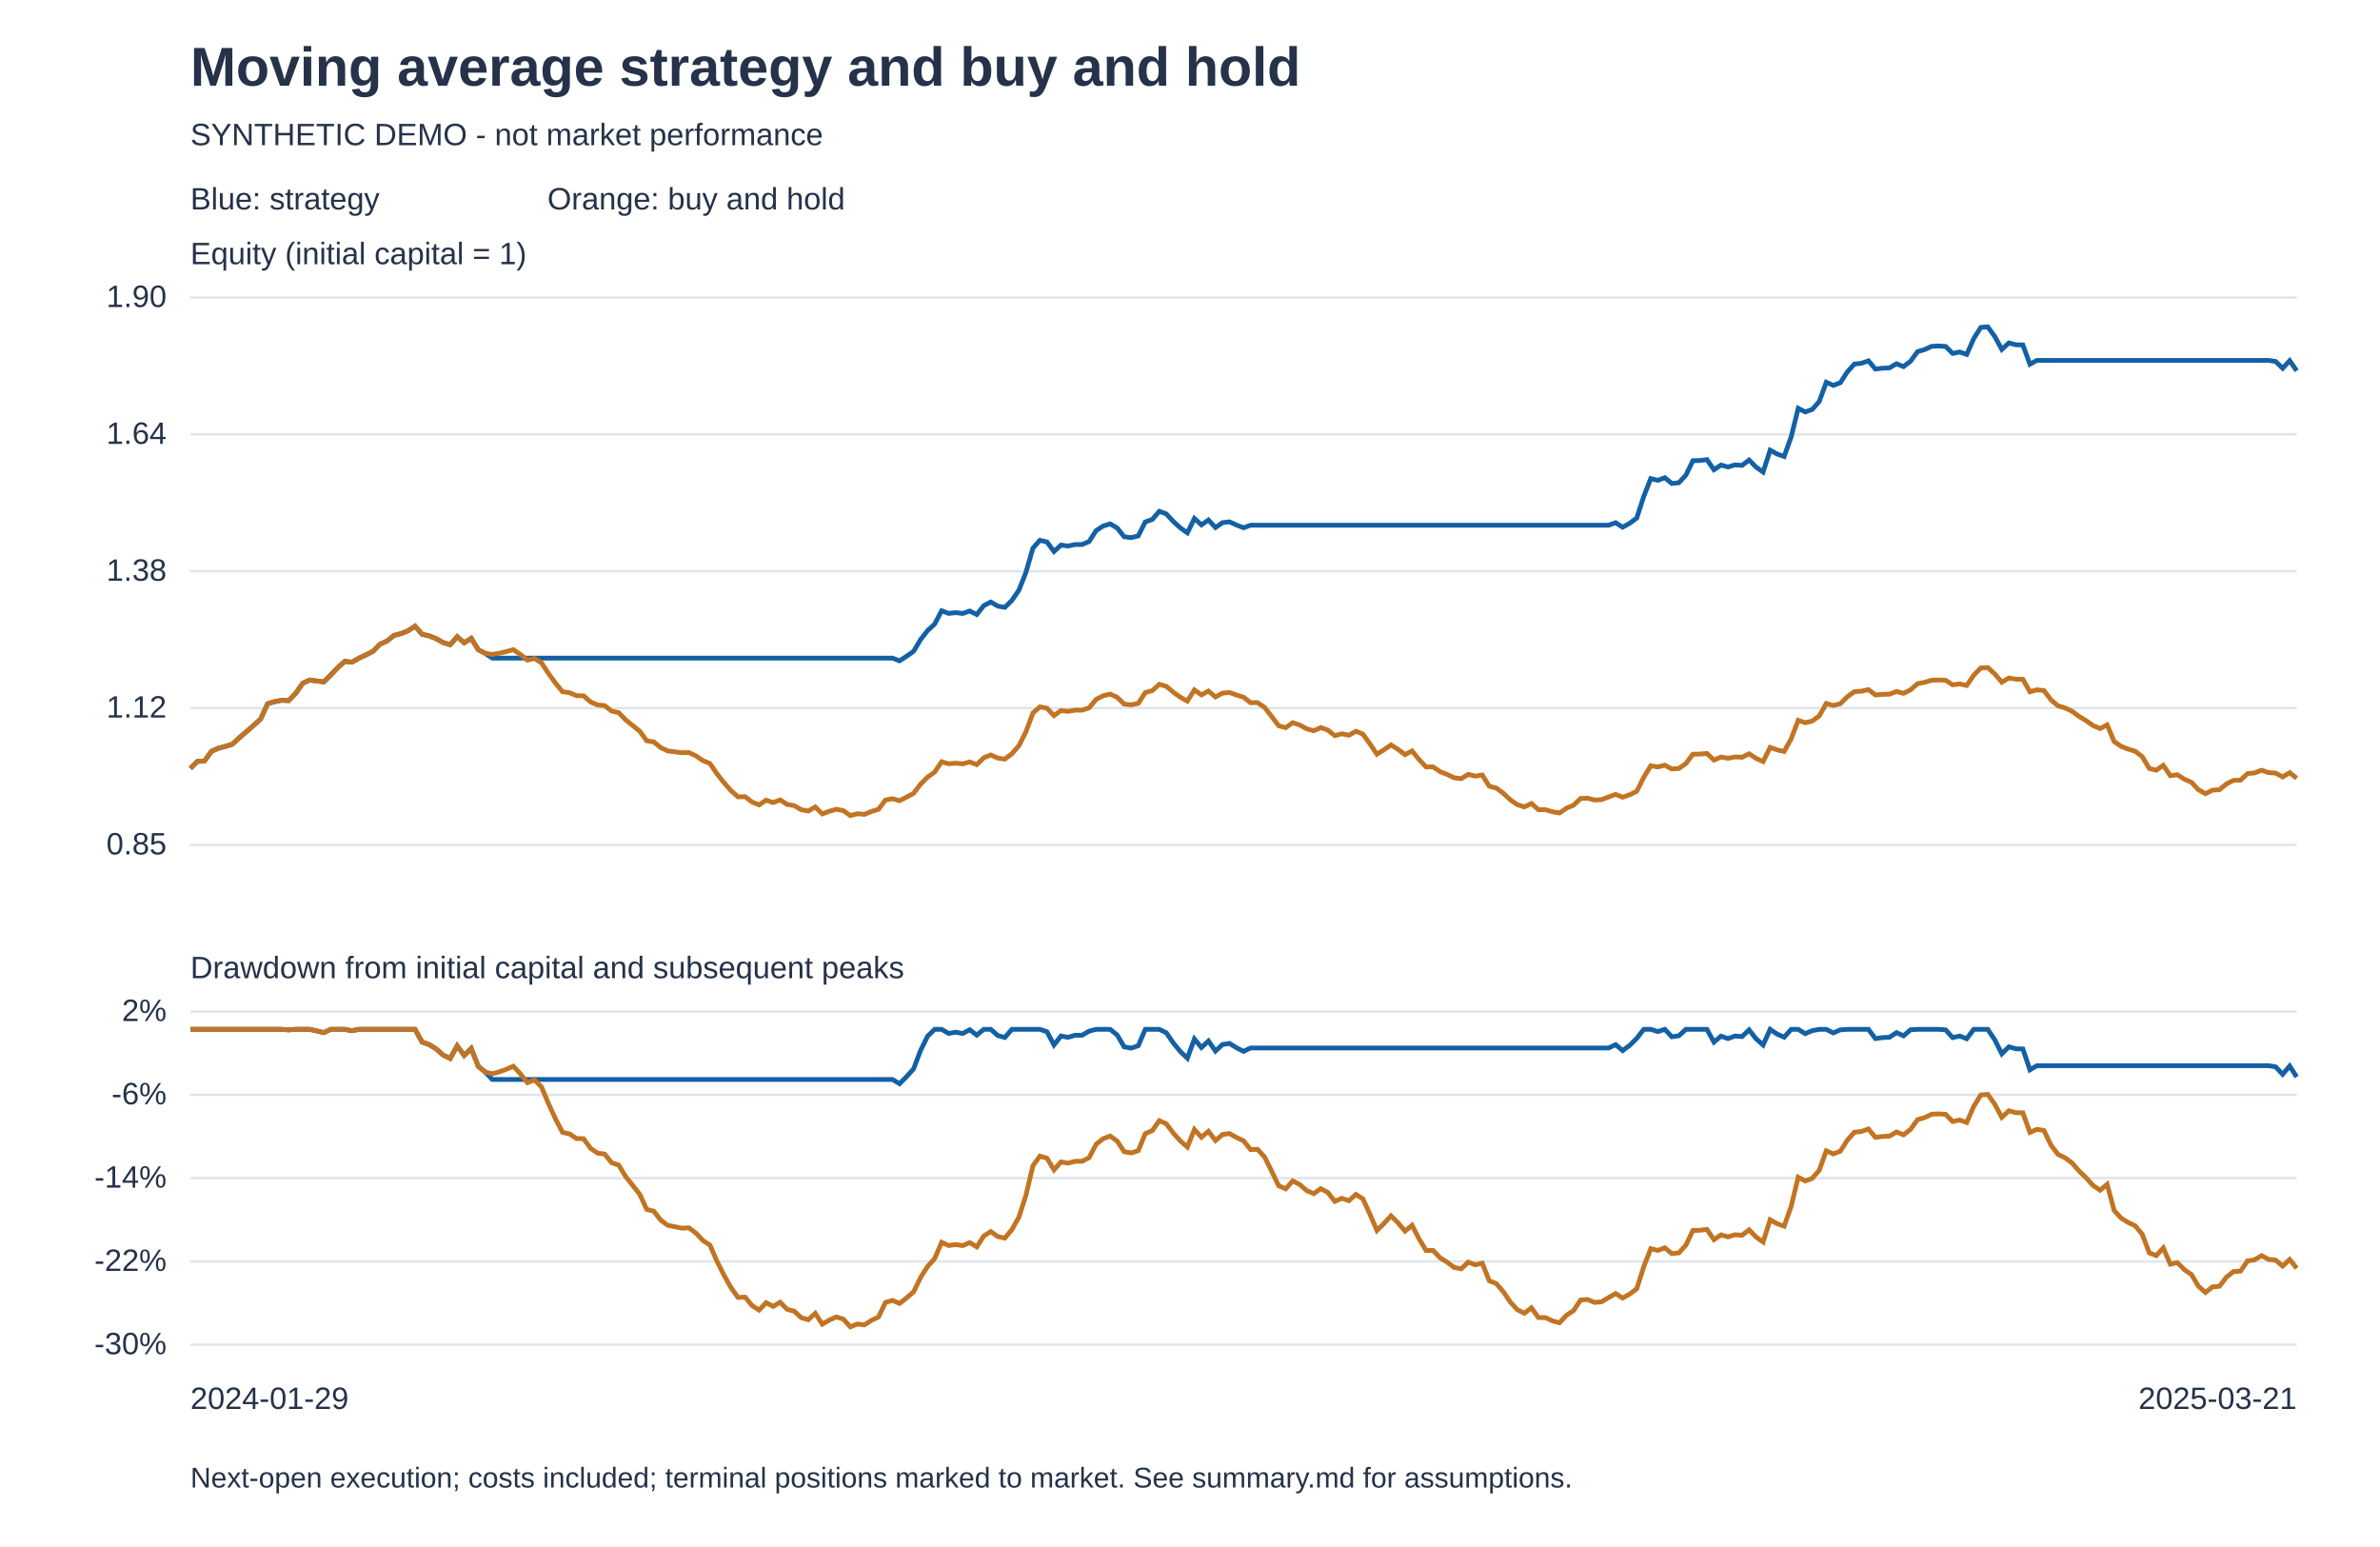
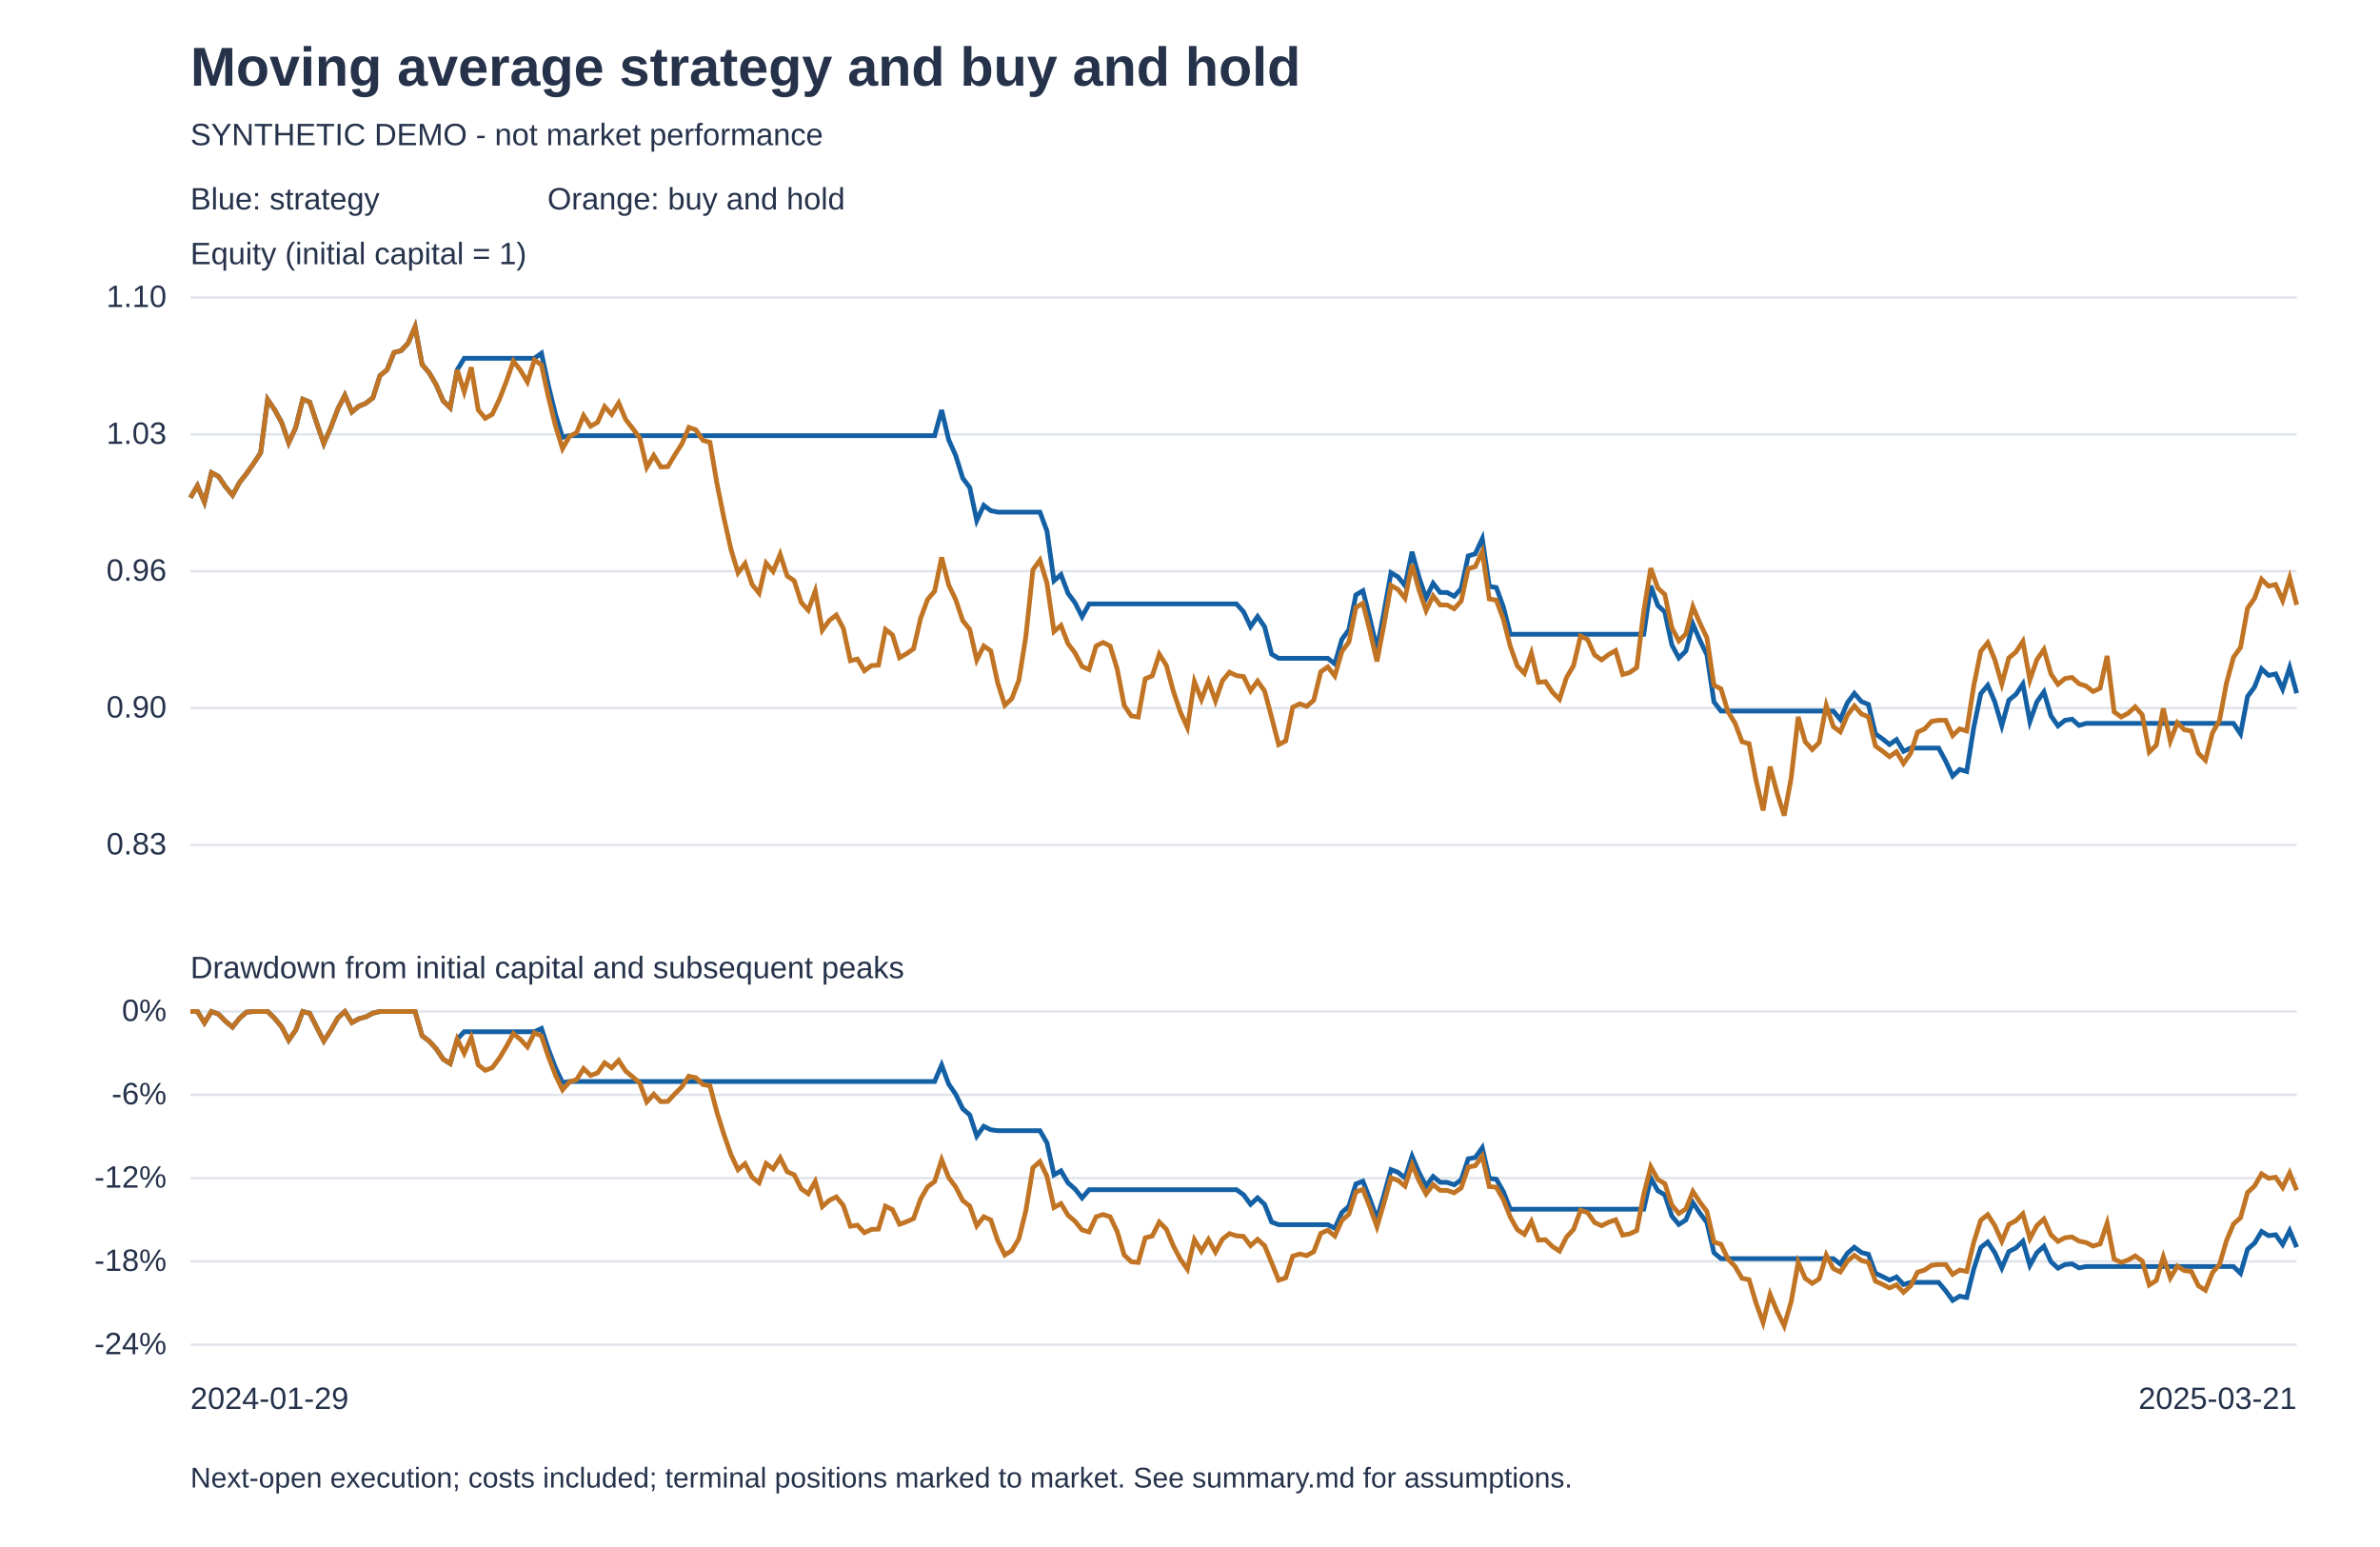
<svg xmlns="http://www.w3.org/2000/svg" width="1000" height="650" viewBox="0 0 1000 650">
  <rect width="100%" height="100%" fill="white" />
  <style>text {font-family:Arial,sans-serif;fill:#25324a;font-size:13px;} .title {font-size:23px;font-weight:bold;} .small {font-size:12px;}</style>
  <text x="80" y="36" class="title">Moving average strategy and buy and hold</text>
  <text x="80" y="61">SYNTHETIC DEMO - not market performance</text>
  <text x="80" y="88">Blue: strategy</text>
  <text x="230" y="88">Orange: buy and hold</text>
  <text x="80" y="111">Equity (initial capital = 1)</text>
  <line x1="80" y1="355.00" x2="965" y2="355.00" stroke="#e0e5eb" />
-   <text x="70" y="359.00" text-anchor="end">0.85</text>
+   <text x="70" y="359.00" text-anchor="end">0.83</text>
  <line x1="80" y1="297.50" x2="965" y2="297.50" stroke="#e0e5eb" />
-   <text x="70" y="301.50" text-anchor="end">1.12</text>
+   <text x="70" y="301.50" text-anchor="end">0.90</text>
  <line x1="80" y1="240.00" x2="965" y2="240.00" stroke="#e0e5eb" />
-   <text x="70" y="244.00" text-anchor="end">1.38</text>
+   <text x="70" y="244.00" text-anchor="end">0.96</text>
  <line x1="80" y1="182.50" x2="965" y2="182.50" stroke="#e0e5eb" />
-   <text x="70" y="186.50" text-anchor="end">1.64</text>
+   <text x="70" y="186.50" text-anchor="end">1.03</text>
  <line x1="80" y1="125.00" x2="965" y2="125.00" stroke="#e0e5eb" />
-   <text x="70" y="129.00" text-anchor="end">1.90</text>
-   <polyline points="80.00,322.86 82.95,319.92 85.90,319.75 88.85,315.68 91.80,314.37 94.75,313.61 97.70,312.66 100.65,309.87 103.60,307.38 106.55,304.78 109.50,302.12 112.45,295.67 115.40,294.82 118.35,294.23 121.30,294.36 124.25,291.30 127.20,287.08 130.15,285.73 133.10,286.12 136.05,286.53 139.00,283.59 141.95,280.47 144.90,277.87 147.85,278.23 150.80,276.53 153.75,275.18 156.70,273.68 159.65,270.68 162.60,269.34 165.55,266.98 168.50,266.23 171.45,265.04 174.40,263.10 177.35,266.50 180.30,267.17 183.25,268.32 186.20,269.99 189.15,270.87 192.10,267.51 195.05,270.07 198.00,268.22 200.95,272.99 203.90,274.53 206.85,276.51 209.80,276.51 212.75,276.51 215.70,276.51 218.65,276.51 221.60,276.51 224.55,276.51 227.50,276.51 230.45,276.51 233.40,276.51 236.35,276.51 239.30,276.51 242.25,276.51 245.20,276.51 248.15,276.51 251.10,276.51 254.05,276.51 257.00,276.51 259.95,276.51 262.90,276.51 265.85,276.51 268.80,276.51 271.75,276.51 274.70,276.51 277.65,276.51 280.60,276.51 283.55,276.51 286.50,276.51 289.45,276.51 292.40,276.51 295.35,276.51 298.30,276.51 301.25,276.51 304.20,276.51 307.15,276.51 310.10,276.51 313.05,276.51 316.00,276.51 318.95,276.51 321.90,276.51 324.85,276.51 327.80,276.51 330.75,276.51 333.70,276.51 336.65,276.51 339.60,276.51 342.55,276.51 345.50,276.51 348.45,276.51 351.40,276.51 354.35,276.51 357.30,276.51 360.25,276.51 363.20,276.51 366.15,276.51 369.10,276.51 372.05,276.51 375.00,276.51 377.95,277.65 380.90,275.75 383.85,273.68 386.80,268.73 389.75,264.93 392.70,262.23 395.65,256.62 398.60,257.74 401.55,257.40 404.50,257.77 407.45,256.73 410.40,258.20 413.35,254.48 416.30,252.95 419.25,254.67 422.20,255.20 425.15,252.30 428.10,247.99 431.05,240.52 434.00,230.32 436.95,227.01 439.90,227.73 442.85,231.72 445.80,229.02 448.75,229.43 451.70,228.79 454.65,228.80 457.60,227.55 460.55,222.95 463.50,221.02 466.45,220.11 469.40,221.85 472.35,225.52 475.30,225.90 478.25,225.17 481.20,219.29 484.15,218.25 487.10,214.84 490.05,215.91 493.00,219.12 495.95,221.80 498.90,223.89 501.85,217.86 504.80,220.53 507.75,218.49 510.70,221.64 513.65,219.60 516.60,219.26 519.55,220.61 522.50,221.75 525.45,220.67 528.40,220.67 531.35,220.67 534.30,220.67 537.25,220.67 540.20,220.67 543.15,220.67 546.10,220.67 549.05,220.67 552.00,220.67 554.95,220.67 557.90,220.67 560.85,220.67 563.80,220.67 566.75,220.67 569.70,220.67 572.65,220.67 575.60,220.67 578.55,220.67 581.50,220.67 584.45,220.67 587.40,220.67 590.35,220.67 593.30,220.67 596.25,220.67 599.20,220.67 602.15,220.67 605.10,220.67 608.05,220.67 611.00,220.67 613.95,220.67 616.90,220.67 619.85,220.67 622.80,220.67 625.75,220.67 628.70,220.67 631.65,220.67 634.60,220.67 637.55,220.67 640.50,220.67 643.45,220.67 646.40,220.67 649.35,220.67 652.30,220.67 655.25,220.67 658.20,220.67 661.15,220.67 664.10,220.67 667.05,220.67 670.00,220.67 672.95,220.67 675.90,220.67 678.85,219.64 681.80,221.51 684.75,219.85 687.70,217.68 690.65,208.58 693.60,201.09 696.55,201.82 699.50,200.72 702.45,203.15 705.40,202.83 708.35,199.64 711.30,193.58 714.25,193.49 717.20,193.11 720.15,197.37 723.10,195.40 726.05,196.21 729.00,195.33 731.95,195.54 734.90,193.29 737.85,196.27 740.80,198.34 743.75,189.16 746.70,190.76 749.65,191.80 752.60,183.52 755.55,171.56 758.50,173.09 761.45,172.02 764.40,168.66 767.35,160.61 770.30,161.92 773.25,160.80 776.20,156.24 779.15,152.96 782.10,152.64 785.05,151.61 788.00,155.07 790.95,154.70 793.90,154.57 796.85,152.84 799.80,154.03 802.75,151.77 805.70,147.74 808.65,146.90 811.60,145.52 814.55,145.37 817.50,145.57 820.45,148.50 823.40,147.90 826.35,148.92 829.30,142.27 832.25,137.57 835.20,137.32 838.15,141.39 841.10,146.81 844.05,144.10 847.00,144.85 849.95,144.93 852.90,153.02 855.85,151.42 858.80,151.42 861.75,151.42 864.70,151.42 867.65,151.42 870.60,151.42 873.55,151.42 876.50,151.42 879.45,151.42 882.40,151.42 885.35,151.42 888.30,151.42 891.25,151.42 894.20,151.42 897.15,151.42 900.10,151.42 903.05,151.42 906.00,151.42 908.95,151.42 911.90,151.42 914.85,151.42 917.80,151.42 920.75,151.42 923.70,151.42 926.65,151.42 929.60,151.42 932.55,151.42 935.50,151.42 938.45,151.42 941.40,151.42 944.35,151.42 947.30,151.42 950.25,151.42 953.20,151.42 956.15,151.87 959.10,154.75 962.05,151.55 965.00,155.79" stroke="#1460a5" stroke-width="2" fill="none" />
-   <polyline points="80.00,322.86 82.95,319.92 85.90,319.75 88.85,315.68 91.80,314.37 94.75,313.61 97.70,312.66 100.65,309.87 103.60,307.38 106.55,304.78 109.50,302.12 112.45,295.67 115.40,294.82 118.35,294.23 121.30,294.36 124.25,291.30 127.20,287.08 130.15,285.73 133.10,286.12 136.05,286.53 139.00,283.59 141.95,280.47 144.90,277.87 147.85,278.23 150.80,276.53 153.75,275.18 156.70,273.68 159.65,270.68 162.60,269.34 165.55,266.98 168.50,266.23 171.45,265.04 174.40,263.10 177.35,266.50 180.30,267.17 183.25,268.32 186.20,269.99 189.15,270.87 192.10,267.51 195.05,270.07 198.00,268.22 200.95,272.99 203.90,274.53 206.85,274.97 209.80,274.48 212.75,273.77 215.70,272.96 218.65,274.99 221.60,277.36 224.55,276.64 227.50,278.49 230.45,282.94 233.40,287.05 236.35,290.65 239.30,291.06 242.25,292.31 245.20,292.35 248.15,294.93 251.10,296.21 254.05,296.46 257.00,298.78 259.95,299.41 262.90,302.47 265.85,304.85 268.80,307.22 271.75,311.26 274.70,311.73 277.65,314.15 280.60,315.52 283.55,315.89 286.50,316.29 289.45,316.19 292.40,317.59 295.35,319.58 298.30,320.81 301.25,325.13 304.20,328.85 307.15,332.20 310.10,334.82 313.05,334.73 316.00,336.99 318.95,338.19 321.90,336.21 324.85,337.21 327.80,336.10 330.75,338.01 333.70,338.48 336.65,340.22 339.60,340.77 342.55,339.07 345.50,341.97 348.45,340.86 351.40,340.02 354.35,340.62 357.30,342.68 360.25,341.91 363.20,342.16 366.15,340.95 369.10,340.05 372.05,336.16 375.00,335.59 377.95,336.42 380.90,334.95 383.85,333.33 386.80,329.48 389.75,326.52 392.70,324.42 395.65,320.05 398.60,320.92 401.55,320.66 404.50,320.95 407.45,320.14 410.40,321.29 413.35,318.39 416.30,317.20 419.25,318.53 422.20,318.95 425.15,316.69 428.10,313.34 431.05,307.52 434.00,299.58 436.95,297.01 439.90,297.57 442.85,300.67 445.80,298.57 448.75,298.89 451.70,298.39 454.65,298.39 457.60,297.43 460.55,293.84 463.50,292.34 466.45,291.63 469.40,292.99 472.35,295.85 475.30,296.14 478.25,295.57 481.20,290.99 484.15,290.19 487.10,287.53 490.05,288.37 493.00,290.86 495.95,292.95 498.90,294.58 501.85,289.88 504.80,291.96 507.75,290.37 510.70,292.83 513.65,291.23 516.60,290.97 519.55,292.03 522.50,292.91 525.45,295.25 528.40,295.21 531.35,297.25 534.30,301.03 537.25,304.93 540.20,305.76 543.15,303.64 546.10,304.62 549.05,306.24 552.00,307.04 554.95,305.71 557.90,306.73 560.85,309.10 563.80,308.30 566.75,308.94 569.70,307.25 572.65,308.44 575.60,312.56 578.55,316.89 581.50,315.03 584.45,312.99 587.40,314.85 590.35,317.08 593.30,315.52 596.25,319.14 599.20,322.25 602.15,322.23 605.10,324.22 608.05,325.38 611.00,326.79 613.95,327.15 616.90,325.37 619.85,326.09 622.80,325.65 625.75,330.36 628.70,331.11 631.65,333.29 634.60,336.07 637.55,338.10 640.50,339.04 643.45,337.59 646.40,340.19 649.35,340.21 652.30,341.08 655.25,341.58 658.20,339.58 661.15,338.33 664.10,335.51 667.05,335.36 670.00,336.15 672.95,335.97 675.90,334.85 678.85,333.76 681.80,334.97 684.75,333.90 687.70,332.50 690.65,326.61 693.60,321.76 696.55,322.24 699.50,321.52 702.45,323.10 705.40,322.89 708.35,320.83 711.30,316.90 714.25,316.84 717.20,316.60 720.15,319.36 723.10,318.08 726.05,318.60 729.00,318.04 731.95,318.17 734.90,316.72 737.85,318.64 740.80,319.98 743.75,314.04 746.70,315.08 749.65,315.75 752.60,310.40 755.55,302.66 758.50,303.65 761.45,302.96 764.40,300.78 767.35,295.57 770.30,296.42 773.25,295.69 776.20,292.74 779.15,290.62 782.10,290.42 785.05,289.75 788.00,291.99 790.95,291.75 793.90,291.66 796.85,290.55 799.80,291.31 802.75,289.85 805.70,287.25 808.65,286.70 811.60,285.81 814.55,285.71 817.50,285.84 820.45,287.74 823.40,287.35 826.35,288.01 829.30,283.71 832.25,280.66 835.20,280.50 838.15,283.14 841.10,286.64 844.05,284.89 847.00,285.37 849.95,285.43 852.90,290.66 855.85,289.84 858.80,290.16 861.75,294.06 864.70,296.55 867.65,297.44 870.60,298.83 873.55,301.00 876.50,302.78 879.45,304.88 882.40,306.12 885.35,304.56 888.30,311.56 891.25,313.59 894.20,314.76 897.15,315.66 900.10,317.91 903.05,322.87 906.00,323.62 908.95,321.56 911.90,325.92 914.85,325.51 917.80,327.38 920.75,328.68 923.70,331.80 926.65,333.48 929.60,332.00 932.55,331.82 935.50,329.37 938.45,327.90 941.40,327.78 944.35,325.04 947.30,324.76 950.25,323.63 953.20,324.63 956.15,324.83 959.10,326.43 962.05,324.65 965.00,327.01" stroke="#c17423" stroke-width="2" fill="none" />
+   <text x="70" y="129.00" text-anchor="end">1.10</text>
+   <polyline points="80.00,209.12 82.95,204.10 85.90,210.99 88.85,198.58 91.80,200.16 94.75,204.52 97.70,208.09 100.65,202.69 103.60,198.96 106.55,194.73 109.50,190.29 112.45,167.88 115.40,172.18 118.35,177.56 121.30,186.05 124.25,179.64 127.20,167.75 130.15,168.96 133.10,177.80 136.05,186.40 139.00,179.63 141.95,171.82 144.90,166.07 147.85,173.11 150.80,170.66 153.75,169.43 156.70,167.11 159.65,157.82 162.60,155.42 165.55,148.09 168.50,147.36 171.45,144.22 174.40,137.32 177.35,153.16 180.30,156.60 183.25,161.63 186.20,168.42 189.15,171.33 192.10,155.41 195.05,150.55 198.00,150.55 200.95,150.55 203.90,150.55 206.85,150.55 209.80,150.55 212.75,150.55 215.70,150.55 218.65,150.55 221.60,150.55 224.55,150.55 227.50,148.42 230.45,162.13 233.40,174.14 236.35,183.76 239.30,183.04 242.25,183.04 245.20,183.04 248.15,183.04 251.10,183.04 254.05,183.04 257.00,183.04 259.95,183.04 262.90,183.04 265.85,183.04 268.80,183.04 271.75,183.04 274.70,183.04 277.65,183.04 280.60,183.04 283.55,183.04 286.50,183.04 289.45,183.04 292.40,183.04 295.35,183.04 298.30,183.04 301.25,183.04 304.20,183.04 307.15,183.04 310.10,183.04 313.05,183.04 316.00,183.04 318.95,183.04 321.90,183.04 324.85,183.04 327.80,183.04 330.75,183.04 333.70,183.04 336.65,183.04 339.60,183.04 342.55,183.04 345.50,183.04 348.45,183.04 351.40,183.04 354.35,183.04 357.30,183.04 360.25,183.04 363.20,183.04 366.15,183.04 369.10,183.04 372.05,183.04 375.00,183.04 377.95,183.04 380.90,183.04 383.85,183.04 386.80,183.04 389.75,183.04 392.70,183.04 395.65,172.30 398.60,184.75 401.55,191.38 404.50,200.88 407.45,204.85 410.40,218.71 413.35,212.34 416.30,214.58 419.25,215.18 422.20,215.18 425.15,215.18 428.10,215.18 431.05,215.18 434.00,215.18 436.95,215.18 439.90,223.12 442.85,244.03 445.80,241.44 448.75,249.30 451.70,253.28 454.65,259.12 457.60,253.76 460.55,253.76 463.50,253.76 466.45,253.76 469.40,253.76 472.35,253.76 475.30,253.76 478.25,253.76 481.20,253.76 484.15,253.76 487.10,253.76 490.05,253.76 493.00,253.76 495.95,253.76 498.90,253.76 501.85,253.76 504.80,253.76 507.75,253.76 510.70,253.76 513.65,253.76 516.60,253.76 519.55,253.76 522.50,257.06 525.45,263.28 528.40,259.05 531.35,263.36 534.30,274.86 537.25,276.59 540.20,276.59 543.15,276.59 546.10,276.59 549.05,276.59 552.00,276.59 554.95,276.59 557.90,276.59 560.85,278.95 563.80,268.64 566.75,264.60 569.70,249.97 572.65,248.21 575.60,259.92 578.55,272.80 581.50,257.23 584.45,240.64 587.40,242.38 590.35,246.09 593.30,231.85 596.25,242.66 599.20,251.30 602.15,245.10 605.10,248.91 608.05,248.96 611.00,250.53 613.95,247.28 616.90,233.59 619.85,232.70 622.80,226.35 625.75,246.39 628.70,246.86 631.65,254.96 634.60,266.52 637.55,266.49 640.50,266.49 643.45,266.49 646.40,266.49 649.35,266.49 652.30,266.49 655.25,266.49 658.20,266.49 661.15,266.49 664.10,266.49 667.05,266.49 670.00,266.49 672.95,266.49 675.90,266.49 678.85,266.49 681.80,266.49 684.75,266.49 687.70,266.49 690.65,266.49 693.60,246.18 696.55,254.38 699.50,257.12 702.45,270.94 705.40,276.45 708.35,273.52 711.30,262.18 714.25,269.05 717.20,275.17 720.15,294.91 723.10,298.77 726.05,298.77 729.00,298.77 731.95,298.77 734.90,298.77 737.85,298.77 740.80,298.77 743.75,298.77 746.70,298.77 749.65,298.77 752.60,298.77 755.55,298.77 758.50,298.77 761.45,298.77 764.40,298.77 767.35,298.77 770.30,298.77 773.25,302.30 776.20,295.29 779.15,291.33 782.10,294.76 785.05,295.97 788.00,308.32 790.95,310.44 793.90,312.81 796.85,310.75 799.80,315.67 802.75,314.30 805.70,314.30 808.65,314.30 811.60,314.30 814.55,314.30 817.50,319.76 820.45,326.07 823.40,323.31 826.35,324.16 829.30,305.67 832.25,291.46 835.20,287.94 838.15,294.89 841.10,304.92 844.05,294.18 847.00,291.79 849.95,287.40 852.90,303.22 855.85,294.85 858.80,290.72 861.75,300.78 864.70,305.01 867.65,302.65 870.60,302.18 873.55,304.80 876.50,303.94 879.45,303.94 882.40,303.94 885.35,303.94 888.30,303.94 891.25,303.94 894.20,303.94 897.15,303.94 900.10,303.94 903.05,303.94 906.00,303.94 908.95,303.94 911.90,303.94 914.85,303.94 917.80,303.94 920.75,303.94 923.70,303.94 926.65,303.94 929.60,303.94 932.55,303.94 935.50,303.94 938.45,303.94 941.40,308.36 944.35,292.65 947.30,288.64 950.25,281.03 953.20,283.77 956.15,283.15 959.10,289.55 962.05,280.46 965.00,291.28" stroke="#1460a5" stroke-width="2" fill="none" />
+   <polyline points="80.00,209.12 82.95,204.10 85.90,210.99 88.85,198.58 91.80,200.16 94.75,204.52 97.70,208.09 100.65,202.69 103.60,198.96 106.55,194.73 109.50,190.29 112.45,167.88 115.40,172.18 118.35,177.56 121.30,186.05 124.25,179.64 127.20,167.75 130.15,168.96 133.10,177.80 136.05,186.40 139.00,179.63 141.95,171.82 144.90,166.07 147.85,173.11 150.80,170.66 153.75,169.43 156.70,167.11 159.65,157.82 162.60,155.42 165.55,148.09 168.50,147.36 171.45,144.22 174.40,137.32 177.35,153.16 180.30,156.60 183.25,161.63 186.20,168.42 189.15,171.33 192.10,155.41 195.05,164.67 198.00,154.31 200.95,172.24 203.90,175.76 206.85,174.05 209.80,167.86 212.75,160.29 215.70,151.77 218.65,155.52 221.60,160.48 224.55,151.26 227.50,153.32 230.45,166.96 233.40,178.90 236.35,188.47 239.30,183.31 242.25,181.83 245.20,174.60 248.15,179.08 251.10,177.42 254.05,170.83 257.00,174.10 259.95,169.28 262.90,176.25 265.85,180.05 268.80,184.04 271.75,196.39 274.70,191.38 277.65,196.21 280.60,196.08 283.55,191.13 286.50,186.51 289.45,179.58 292.40,180.61 295.35,185.02 298.30,185.85 301.25,203.19 304.20,217.79 307.15,230.91 310.10,240.67 313.05,236.77 316.00,245.57 318.95,249.22 321.90,236.62 324.85,240.09 327.80,232.88 330.75,242.00 333.70,243.99 336.65,253.14 339.60,256.38 342.55,248.32 345.50,264.79 348.45,260.68 351.40,258.42 354.35,264.05 357.30,277.59 360.25,276.92 363.20,281.83 366.15,279.68 369.10,279.47 372.05,264.50 375.00,266.76 377.95,276.33 380.90,274.66 383.85,272.61 386.80,259.81 389.75,251.84 392.70,248.41 395.65,234.19 398.60,245.76 401.55,251.92 404.50,260.75 407.45,264.44 410.40,277.33 413.35,271.41 416.30,273.49 419.25,287.09 422.20,296.34 425.15,293.50 428.10,285.84 431.05,267.29 434.00,239.40 436.95,235.35 439.90,244.98 442.85,265.34 445.80,262.81 448.75,270.46 451.70,274.34 454.65,280.03 457.60,281.33 460.55,271.42 463.50,269.95 466.45,271.44 469.40,281.06 472.35,296.38 475.30,300.78 478.25,301.26 481.20,285.18 484.15,283.98 487.10,274.88 490.05,279.52 493.00,290.41 495.95,299.17 498.90,305.69 501.85,286.40 504.80,293.90 507.75,286.25 510.70,294.49 513.65,285.98 516.60,282.44 519.55,283.89 522.50,284.26 525.45,290.26 528.40,286.18 531.35,290.34 534.30,301.45 537.25,312.86 540.20,311.33 543.15,297.18 546.10,295.73 549.05,296.80 552.00,294.21 554.95,282.26 557.90,280.23 560.85,284.02 563.80,273.77 566.75,269.76 569.70,255.23 572.65,253.48 575.60,265.11 578.55,277.91 581.50,262.44 584.45,245.96 587.40,247.69 590.35,251.38 593.30,237.23 596.25,247.97 599.20,256.54 602.15,250.39 605.10,254.17 608.05,254.22 611.00,255.78 613.95,252.55 616.90,238.95 619.85,238.07 622.80,231.76 625.75,251.67 628.70,252.14 631.65,260.18 634.60,271.66 637.55,279.83 640.50,282.92 643.45,274.43 646.40,286.69 649.35,286.41 652.30,290.84 655.25,293.83 658.20,284.66 661.15,279.70 664.10,267.22 667.05,268.67 670.00,275.17 672.95,277.26 675.90,275.00 678.85,273.36 681.80,283.41 684.75,282.58 687.70,280.47 690.65,256.83 693.60,238.74 696.55,247.02 699.50,249.79 702.45,263.73 705.40,269.30 708.35,266.33 711.30,254.89 714.25,261.83 717.20,268.00 720.15,287.92 723.10,289.41 726.05,299.05 729.00,303.82 731.95,311.64 734.90,312.47 737.85,327.89 740.80,340.51 743.75,322.12 746.70,333.29 749.65,342.68 752.60,326.89 755.55,301.20 758.50,311.67 761.45,314.93 764.40,311.91 767.35,296.41 770.30,305.30 773.25,307.49 776.20,300.52 779.15,296.59 782.10,299.99 785.05,301.20 788.00,313.47 790.95,315.57 793.90,317.92 796.85,315.87 799.80,320.76 802.75,316.61 805.70,307.63 808.65,306.25 811.60,303.10 814.55,302.62 817.50,302.62 820.45,309.07 823.40,306.25 826.35,307.12 829.30,288.19 832.25,273.65 835.20,270.05 838.15,277.16 841.10,287.43 844.05,276.43 847.00,273.99 849.95,269.50 852.90,285.69 855.85,277.12 858.80,272.89 861.75,283.19 864.70,287.52 867.65,285.10 870.60,284.62 873.55,287.30 876.50,288.25 879.45,290.55 882.40,289.16 885.35,275.59 888.30,299.11 891.25,301.24 894.20,299.65 897.15,296.98 900.10,300.34 903.05,316.00 906.00,313.10 908.95,297.64 911.90,311.38 914.85,303.67 917.80,306.62 920.75,307.16 923.70,316.50 926.65,319.44 929.60,307.94 932.55,302.73 935.50,287.01 938.45,276.14 941.40,272.04 944.35,255.57 947.30,251.37 950.25,243.38 953.20,246.25 956.15,245.61 959.10,252.32 962.05,242.78 965.00,254.13" stroke="#c17423" stroke-width="2" fill="none" />
  <text x="80" y="411">Drawdown from initial capital and subsequent peaks</text>
  <line x1="80" y1="565.00" x2="965" y2="565.00" stroke="#e0e5eb" />
-   <text x="70" y="569.00" text-anchor="end">-30%</text>
+   <text x="70" y="569.00" text-anchor="end">-24%</text>
  <line x1="80" y1="530.00" x2="965" y2="530.00" stroke="#e0e5eb" />
-   <text x="70" y="534.00" text-anchor="end">-22%</text>
+   <text x="70" y="534.00" text-anchor="end">-18%</text>
  <line x1="80" y1="495.00" x2="965" y2="495.00" stroke="#e0e5eb" />
-   <text x="70" y="499.00" text-anchor="end">-14%</text>
+   <text x="70" y="499.00" text-anchor="end">-12%</text>
  <line x1="80" y1="460.00" x2="965" y2="460.00" stroke="#e0e5eb" />
  <text x="70" y="464.00" text-anchor="end">-6%</text>
  <line x1="80" y1="425.00" x2="965" y2="425.00" stroke="#e0e5eb" />
-   <text x="70" y="429.00" text-anchor="end">2%</text>
-   <polyline points="80.00,432.50 82.95,432.50 85.90,432.50 88.85,432.50 91.80,432.50 94.75,432.50 97.70,432.50 100.65,432.50 103.60,432.50 106.55,432.50 109.50,432.50 112.45,432.50 115.40,432.50 118.35,432.50 121.30,432.72 124.25,432.50 127.20,432.50 130.15,432.50 133.10,433.16 136.05,433.87 139.00,432.50 141.95,432.50 144.90,432.50 147.85,433.09 150.80,432.50 153.75,432.50 156.70,432.50 159.65,432.50 162.60,432.50 165.55,432.50 168.50,432.50 171.45,432.50 174.40,432.50 177.35,437.85 180.30,438.89 183.25,440.70 186.20,443.32 189.15,444.71 192.10,439.43 195.05,443.46 198.00,440.55 200.95,448.04 203.90,450.46 206.85,453.57 209.80,453.57 212.75,453.57 215.70,453.57 218.65,453.57 221.60,453.57 224.55,453.57 227.50,453.57 230.45,453.57 233.40,453.57 236.35,453.57 239.30,453.57 242.25,453.57 245.20,453.57 248.15,453.57 251.10,453.57 254.05,453.57 257.00,453.57 259.95,453.57 262.90,453.57 265.85,453.57 268.80,453.57 271.75,453.57 274.70,453.57 277.65,453.57 280.60,453.57 283.55,453.57 286.50,453.57 289.45,453.57 292.40,453.57 295.35,453.57 298.30,453.57 301.25,453.57 304.20,453.57 307.15,453.57 310.10,453.57 313.05,453.57 316.00,453.57 318.95,453.57 321.90,453.57 324.85,453.57 327.80,453.57 330.75,453.57 333.70,453.57 336.65,453.57 339.60,453.57 342.55,453.57 345.50,453.57 348.45,453.57 351.40,453.57 354.35,453.57 357.30,453.57 360.25,453.57 363.20,453.57 366.15,453.57 369.10,453.57 372.05,453.57 375.00,453.57 377.95,455.35 380.90,452.38 383.85,449.12 386.80,441.34 389.75,435.38 392.70,432.50 395.65,432.50 398.60,434.21 401.55,433.70 404.50,434.26 407.45,432.66 410.40,434.93 413.35,432.50 416.30,432.50 419.25,435.10 422.20,435.92 425.15,432.50 428.10,432.50 431.05,432.50 434.00,432.50 436.95,432.50 439.90,433.50 442.85,439.05 445.80,435.29 448.75,435.86 451.70,434.98 454.65,434.98 457.60,433.25 460.55,432.50 463.50,432.50 466.45,432.50 469.40,434.87 472.35,439.88 475.30,440.39 478.25,439.39 481.20,432.50 484.15,432.50 487.10,432.50 490.05,433.94 493.00,438.24 495.95,441.82 498.90,444.63 501.85,436.55 504.80,440.12 507.75,437.39 510.70,441.62 513.65,438.87 516.60,438.42 519.55,440.24 522.50,441.76 525.45,440.32 528.40,440.32 531.35,440.32 534.30,440.32 537.25,440.32 540.20,440.32 543.15,440.32 546.10,440.32 549.05,440.32 552.00,440.32 554.95,440.32 557.90,440.32 560.85,440.32 563.80,440.32 566.75,440.32 569.70,440.32 572.65,440.32 575.60,440.32 578.55,440.32 581.50,440.32 584.45,440.32 587.40,440.32 590.35,440.32 593.30,440.32 596.25,440.32 599.20,440.32 602.15,440.32 605.10,440.32 608.05,440.32 611.00,440.32 613.95,440.32 616.90,440.32 619.85,440.32 622.80,440.32 625.75,440.32 628.70,440.32 631.65,440.32 634.60,440.32 637.55,440.32 640.50,440.32 643.45,440.32 646.40,440.32 649.35,440.32 652.30,440.32 655.25,440.32 658.20,440.32 661.15,440.32 664.10,440.32 667.05,440.32 670.00,440.32 672.95,440.32 675.90,440.32 678.85,438.93 681.80,441.43 684.75,439.22 687.70,436.31 690.65,432.50 693.60,432.50 696.55,433.44 699.50,432.50 702.45,435.62 705.40,435.20 708.35,432.50 711.30,432.50 714.25,432.50 717.20,432.50 720.15,437.85 723.10,435.37 726.05,436.38 729.00,435.29 731.95,435.55 734.90,432.72 737.85,436.47 740.80,439.07 743.75,432.50 746.70,434.50 749.65,435.79 752.60,432.50 755.55,432.50 758.50,434.31 761.45,433.05 764.40,432.50 767.35,432.50 770.30,434.01 773.25,432.71 776.20,432.50 779.15,432.50 782.10,432.50 785.05,432.50 788.00,436.39 790.95,435.97 793.90,435.82 796.85,433.88 799.80,435.22 802.75,432.68 805.70,432.50 808.65,432.50 811.60,432.50 814.55,432.50 817.50,432.72 820.45,435.97 823.40,435.30 826.35,436.43 829.30,432.50 832.25,432.50 835.20,432.50 838.15,436.91 841.10,442.78 844.05,439.85 847.00,440.66 849.95,440.75 852.90,449.51 855.85,447.78 858.80,447.78 861.75,447.78 864.70,447.78 867.65,447.78 870.60,447.78 873.55,447.78 876.50,447.78 879.45,447.78 882.40,447.78 885.35,447.78 888.30,447.78 891.25,447.78 894.20,447.78 897.15,447.78 900.10,447.78 903.05,447.78 906.00,447.78 908.95,447.78 911.90,447.78 914.85,447.78 917.80,447.78 920.75,447.78 923.70,447.78 926.65,447.78 929.60,447.78 932.55,447.78 935.50,447.78 938.45,447.78 941.40,447.78 944.35,447.78 947.30,447.78 950.25,447.78 953.20,447.78 956.15,448.26 959.10,451.38 962.05,447.92 965.00,452.51" stroke="#1460a5" stroke-width="2" fill="none" />
-   <polyline points="80.00,432.50 82.95,432.50 85.90,432.50 88.85,432.50 91.80,432.50 94.75,432.50 97.70,432.50 100.65,432.50 103.60,432.50 106.55,432.50 109.50,432.50 112.45,432.50 115.40,432.50 118.35,432.50 121.30,432.72 124.25,432.50 127.20,432.50 130.15,432.50 133.10,433.16 136.05,433.87 139.00,432.50 141.95,432.50 144.90,432.50 147.85,433.09 150.80,432.50 153.75,432.50 156.70,432.50 159.65,432.50 162.60,432.50 165.55,432.50 168.50,432.50 171.45,432.50 174.40,432.50 177.35,437.85 180.30,438.89 183.25,440.70 186.20,443.32 189.15,444.71 192.10,439.43 195.05,443.46 198.00,440.55 200.95,448.04 203.90,450.46 206.85,451.15 209.80,450.37 212.75,449.27 215.70,447.99 218.65,451.18 221.60,454.90 224.55,453.76 227.50,456.67 230.45,463.67 233.40,470.12 236.35,475.78 239.30,476.42 242.25,478.39 245.20,478.45 248.15,482.50 251.10,484.51 254.05,484.90 257.00,488.55 259.95,489.54 262.90,494.35 265.85,498.08 268.80,501.81 271.75,508.15 274.70,508.89 277.65,512.69 280.60,514.85 283.55,515.43 286.50,516.05 289.45,515.89 292.40,518.10 295.35,521.22 298.30,523.14 301.25,529.94 304.20,535.78 307.15,541.04 310.10,545.15 313.05,545.01 316.00,548.57 318.95,550.45 321.90,547.34 324.85,548.91 327.80,547.17 330.75,550.16 333.70,550.90 336.65,553.64 339.60,554.50 342.55,551.83 345.50,556.39 348.45,554.65 351.40,553.33 354.35,554.27 357.30,557.50 360.25,556.30 363.20,556.68 366.15,554.79 369.10,553.37 372.05,547.26 375.00,546.37 377.95,547.67 380.90,545.36 383.85,542.82 386.80,536.76 389.75,532.12 392.70,528.83 395.65,521.96 398.60,523.33 401.55,522.92 404.50,523.37 407.45,522.09 410.40,523.90 413.35,519.35 416.30,517.47 419.25,519.57 422.20,520.23 425.15,516.68 428.10,511.42 431.05,502.28 434.00,489.81 436.95,485.76 439.90,486.64 442.85,491.52 445.80,488.21 448.75,488.71 451.70,487.94 454.65,487.94 457.60,486.42 460.55,480.79 463.50,478.43 466.45,477.32 469.40,479.45 472.35,483.94 475.30,484.40 478.25,483.50 481.20,476.32 484.15,475.05 487.10,470.87 490.05,472.19 493.00,476.11 495.95,479.38 498.90,481.95 501.85,474.57 504.80,477.83 507.75,475.34 510.70,479.20 513.65,476.69 516.60,476.28 519.55,477.94 522.50,479.32 525.45,483.00 528.40,482.93 531.35,486.14 534.30,492.08 537.25,498.21 540.20,499.51 543.15,496.18 546.10,497.72 549.05,500.27 552.00,501.52 554.95,499.43 557.90,501.03 560.85,504.76 563.80,503.49 566.75,504.50 569.70,501.86 572.65,503.72 575.60,510.19 578.55,517.00 581.50,514.07 584.45,510.86 587.40,513.78 590.35,517.29 593.30,514.84 596.25,520.53 599.20,525.41 602.15,525.39 605.10,528.51 608.05,530.33 611.00,532.54 613.95,533.11 616.90,530.31 619.85,531.44 622.80,530.76 625.75,538.15 628.70,539.33 631.65,542.75 634.60,547.11 637.55,550.31 640.50,551.78 643.45,549.51 646.40,553.59 649.35,553.62 652.30,554.99 655.25,555.78 658.20,552.63 661.15,550.67 664.10,546.24 667.05,546.01 670.00,547.24 672.95,546.97 675.90,545.20 678.85,543.50 681.80,545.39 684.75,543.72 687.70,541.51 690.65,532.26 693.60,524.65 696.55,525.39 699.50,524.27 702.45,526.74 705.40,526.41 708.35,523.18 711.30,517.01 714.25,516.92 717.20,516.54 720.15,520.87 723.10,518.86 726.05,519.68 729.00,518.80 731.95,519.01 734.90,516.72 737.85,519.75 740.80,521.85 743.75,512.52 746.70,514.15 749.65,515.21 752.60,506.80 755.55,494.64 758.50,496.19 761.45,495.11 764.40,491.69 767.35,483.51 770.30,484.84 773.25,483.70 776.20,479.07 779.15,475.73 782.10,475.41 785.05,474.36 788.00,477.88 790.95,477.50 793.90,477.37 796.85,475.61 799.80,476.82 802.75,474.53 805.70,470.43 808.65,469.58 811.60,468.17 814.55,468.02 817.50,468.22 820.45,471.21 823.40,470.59 826.35,471.63 829.30,464.87 832.25,460.09 835.20,459.84 838.15,463.98 841.10,469.48 844.05,466.73 847.00,467.49 849.95,467.58 852.90,475.79 855.85,474.50 858.80,475.00 861.75,481.14 864.70,485.04 867.65,486.44 870.60,488.63 873.55,492.04 876.50,494.82 879.45,498.13 882.40,500.08 885.35,497.63 888.30,508.62 891.25,511.81 894.20,513.64 897.15,515.06 900.10,518.59 903.05,526.38 906.00,527.56 908.95,524.33 911.90,531.18 914.85,530.53 917.80,533.47 920.75,535.50 923.70,540.41 926.65,543.05 929.60,540.73 932.55,540.44 935.50,536.59 938.45,534.29 941.40,534.10 944.35,529.79 947.30,529.35 950.25,527.58 953.20,529.15 956.15,529.46 959.10,531.98 962.05,529.18 965.00,532.90" stroke="#c17423" stroke-width="2" fill="none" />
+   <text x="70" y="429.00" text-anchor="end">0%</text>
+   <polyline points="80.00,425.00 82.95,425.00 85.90,429.78 88.85,425.00 91.80,426.09 94.75,429.10 97.70,431.56 100.65,427.83 103.60,425.26 106.55,425.00 109.50,425.00 112.45,425.00 115.40,427.86 118.35,431.44 121.30,437.09 124.25,432.82 127.20,425.00 130.15,425.80 133.10,431.69 136.05,437.41 139.00,432.90 141.95,427.71 144.90,425.00 147.85,429.67 150.80,428.05 153.75,427.23 156.70,425.69 159.65,425.00 162.60,425.00 165.55,425.00 168.50,425.00 171.45,425.00 174.40,425.00 177.35,435.19 180.30,437.40 183.25,440.64 186.20,445.00 189.15,446.88 192.10,436.63 195.05,433.51 198.00,433.51 200.95,433.51 203.90,433.51 206.85,433.51 209.80,433.51 212.75,433.51 215.70,433.51 218.65,433.51 221.60,433.51 224.55,433.51 227.50,432.14 230.45,440.96 233.40,448.68 236.35,454.87 239.30,454.40 242.25,454.40 245.20,454.40 248.15,454.40 251.10,454.40 254.05,454.40 257.00,454.40 259.95,454.40 262.90,454.40 265.85,454.40 268.80,454.40 271.75,454.40 274.70,454.40 277.65,454.40 280.60,454.40 283.55,454.40 286.50,454.40 289.45,454.40 292.40,454.40 295.35,454.40 298.30,454.40 301.25,454.40 304.20,454.40 307.15,454.40 310.10,454.40 313.05,454.40 316.00,454.40 318.95,454.40 321.90,454.40 324.85,454.40 327.80,454.40 330.75,454.40 333.70,454.40 336.65,454.40 339.60,454.40 342.55,454.40 345.50,454.40 348.45,454.40 351.40,454.40 354.35,454.40 357.30,454.40 360.25,454.40 363.20,454.40 366.15,454.40 369.10,454.40 372.05,454.40 375.00,454.40 377.95,454.40 380.90,454.40 383.85,454.40 386.80,454.40 389.75,454.40 392.70,454.40 395.65,447.50 398.60,455.50 401.55,459.76 404.50,465.88 407.45,468.43 410.40,477.35 413.35,473.25 416.30,474.69 419.25,475.08 422.20,475.08 425.15,475.08 428.10,475.08 431.05,475.08 434.00,475.08 436.95,475.08 439.90,480.18 442.85,493.63 445.80,491.96 448.75,497.02 451.70,499.58 454.65,503.34 457.60,499.89 460.55,499.89 463.50,499.89 466.45,499.89 469.40,499.89 472.35,499.89 475.30,499.89 478.25,499.89 481.20,499.89 484.15,499.89 487.10,499.89 490.05,499.89 493.00,499.89 495.95,499.89 498.90,499.89 501.85,499.89 504.80,499.89 507.75,499.89 510.70,499.89 513.65,499.89 516.60,499.89 519.55,499.89 522.50,502.01 525.45,506.01 528.40,503.29 531.35,506.06 534.30,513.46 537.25,514.57 540.20,514.57 543.15,514.57 546.10,514.57 549.05,514.57 552.00,514.57 554.95,514.57 557.90,514.57 560.85,516.09 563.80,509.46 566.75,506.86 569.70,497.45 572.65,496.32 575.60,503.85 578.55,512.13 581.50,502.12 584.45,491.45 587.40,492.57 590.35,494.96 593.30,485.80 596.25,492.75 599.20,498.30 602.15,494.32 605.10,496.77 608.05,496.80 611.00,497.81 613.95,495.72 616.90,486.91 619.85,486.34 622.80,482.26 625.75,495.15 628.70,495.45 631.65,500.66 634.60,508.09 637.55,508.08 640.50,508.08 643.45,508.08 646.40,508.08 649.35,508.08 652.30,508.08 655.25,508.08 658.20,508.08 661.15,508.08 664.10,508.08 667.05,508.08 670.00,508.08 672.95,508.08 675.90,508.08 678.85,508.08 681.80,508.08 684.75,508.08 687.70,508.08 690.65,508.08 693.60,495.01 696.55,500.29 699.50,502.05 702.45,510.94 705.40,514.48 708.35,512.59 711.30,505.30 714.25,509.72 717.20,513.66 720.15,526.35 723.10,528.84 726.05,528.84 729.00,528.84 731.95,528.84 734.90,528.84 737.85,528.84 740.80,528.84 743.75,528.84 746.70,528.84 749.65,528.84 752.60,528.84 755.55,528.84 758.50,528.84 761.45,528.84 764.40,528.84 767.35,528.84 770.30,528.84 773.25,531.11 776.20,526.60 779.15,524.05 782.10,526.25 785.05,527.03 788.00,534.98 790.95,536.34 793.90,537.86 796.85,536.54 799.80,539.70 802.75,538.82 805.70,538.82 808.65,538.82 811.60,538.82 814.55,538.82 817.50,542.34 820.45,546.39 823.40,544.62 826.35,545.16 829.30,533.27 832.25,524.14 835.20,521.87 838.15,526.34 841.10,532.79 844.05,525.88 847.00,524.34 849.95,521.52 852.90,531.70 855.85,526.32 858.80,523.66 861.75,530.13 864.70,532.85 867.65,531.33 870.60,531.03 873.55,532.71 876.50,532.16 879.45,532.16 882.40,532.16 885.35,532.16 888.30,532.16 891.25,532.16 894.20,532.16 897.15,532.16 900.10,532.16 903.05,532.16 906.00,532.16 908.95,532.16 911.90,532.16 914.85,532.16 917.80,532.16 920.75,532.16 923.70,532.16 926.65,532.16 929.60,532.16 932.55,532.16 935.50,532.16 938.45,532.16 941.40,535.00 944.35,524.90 947.30,522.32 950.25,517.43 953.20,519.19 956.15,518.79 959.10,522.91 962.05,517.06 965.00,524.02" stroke="#1460a5" stroke-width="2" fill="none" />
+   <polyline points="80.00,425.00 82.95,425.00 85.90,429.78 88.85,425.00 91.80,426.09 94.75,429.10 97.70,431.56 100.65,427.83 103.60,425.26 106.55,425.00 109.50,425.00 112.45,425.00 115.40,427.86 118.35,431.44 121.30,437.09 124.25,432.82 127.20,425.00 130.15,425.80 133.10,431.69 136.05,437.41 139.00,432.90 141.95,427.71 144.90,425.00 147.85,429.67 150.80,428.05 153.75,427.23 156.70,425.69 159.65,425.00 162.60,425.00 165.55,425.00 168.50,425.00 171.45,425.00 174.40,425.00 177.35,435.19 180.30,437.40 183.25,440.64 186.20,445.00 189.15,446.88 192.10,436.63 195.05,442.59 198.00,435.93 200.95,447.46 203.90,449.72 206.85,448.62 209.80,444.64 212.75,439.77 215.70,434.29 218.65,436.71 221.60,439.89 224.55,433.97 227.50,435.29 230.45,444.06 233.40,451.74 236.35,457.90 239.30,454.58 242.25,453.62 245.20,448.97 248.15,451.86 251.10,450.79 254.05,446.55 257.00,448.65 259.95,445.55 262.90,450.04 265.85,452.48 268.80,455.04 271.75,462.99 274.70,459.77 277.65,462.87 280.60,462.79 283.55,459.61 286.50,456.64 289.45,452.18 292.40,452.84 295.35,455.68 298.30,456.21 301.25,467.37 304.20,476.75 307.15,485.19 310.10,491.47 313.05,488.96 316.00,494.62 318.95,496.96 321.90,488.86 324.85,491.10 327.80,486.46 330.75,492.32 333.70,493.60 336.65,499.49 339.60,501.57 342.55,496.39 345.50,506.98 348.45,504.34 351.40,502.89 354.35,506.51 357.30,515.22 360.25,514.79 363.20,517.94 366.15,516.56 369.10,516.43 372.05,506.79 375.00,508.25 377.95,514.40 380.90,513.33 383.85,512.01 386.80,503.78 389.75,498.65 392.70,496.45 395.65,487.30 398.60,494.74 401.55,498.70 404.50,504.39 407.45,506.76 410.40,515.05 413.35,511.24 416.30,512.58 419.25,521.32 422.20,527.28 425.15,525.45 428.10,520.52 431.05,508.59 434.00,490.65 436.95,488.05 439.90,494.24 442.85,507.34 445.80,505.71 448.75,510.63 451.70,513.13 454.65,516.78 457.60,517.62 460.55,511.25 463.50,510.30 466.45,511.26 469.40,517.45 472.35,527.30 475.30,530.13 478.25,530.44 481.20,520.10 484.15,519.33 487.10,513.47 490.05,516.46 493.00,523.46 495.95,529.09 498.90,533.28 501.85,520.88 504.80,525.71 507.75,520.78 510.70,526.08 513.65,520.61 516.60,518.33 519.55,519.26 522.50,519.50 525.45,523.36 528.40,520.74 531.35,523.42 534.30,530.56 537.25,537.90 540.20,536.91 543.15,527.81 546.10,526.88 549.05,527.57 552.00,525.90 554.95,518.21 557.90,516.91 560.85,519.35 563.80,512.76 566.75,510.18 569.70,500.83 572.65,499.71 575.60,507.19 578.55,515.42 581.50,505.47 584.45,494.87 587.40,495.98 590.35,498.35 593.30,489.26 596.25,496.16 599.20,501.68 602.15,497.72 605.10,500.15 608.05,500.18 611.00,501.19 613.95,499.11 616.90,490.36 619.85,489.80 622.80,485.74 625.75,498.54 628.70,498.84 631.65,504.02 634.60,511.40 637.55,516.66 640.50,518.64 643.45,513.18 646.40,521.07 649.35,520.89 652.30,523.74 655.25,525.66 658.20,519.76 661.15,516.57 664.10,508.54 667.05,509.48 670.00,513.66 672.95,515.00 675.90,513.55 678.85,512.49 681.80,518.96 684.75,518.42 687.70,517.06 690.65,501.86 693.60,490.23 696.55,495.55 699.50,497.33 702.45,506.30 705.40,509.88 708.35,507.97 711.30,500.62 714.25,505.08 717.20,509.04 720.15,521.86 723.10,522.81 726.05,529.02 729.00,532.08 731.95,537.11 734.90,537.65 737.85,547.56 740.80,555.68 743.75,543.85 746.70,551.04 749.65,557.08 752.60,546.92 755.55,530.40 758.50,537.13 761.45,539.23 764.40,537.28 767.35,527.32 770.30,533.03 773.25,534.44 776.20,529.96 779.15,527.44 782.10,529.62 785.05,530.40 788.00,538.29 790.95,539.64 793.90,541.15 796.85,539.84 799.80,542.98 802.75,540.31 805.70,534.54 808.65,533.64 811.60,531.62 814.55,531.31 817.50,531.31 820.45,535.46 823.40,533.64 826.35,534.20 829.30,522.03 832.25,512.68 835.20,510.36 838.15,514.94 841.10,521.54 844.05,514.47 847.00,512.90 849.95,510.01 852.90,520.42 855.85,514.91 858.80,512.19 861.75,518.82 864.70,521.60 867.65,520.05 870.60,519.74 873.55,521.46 876.50,522.07 879.45,523.55 882.40,522.66 885.35,513.93 888.30,529.05 891.25,530.43 894.20,529.40 897.15,527.68 900.10,529.84 903.05,539.91 906.00,538.05 908.95,528.11 911.90,536.95 914.85,531.99 917.80,533.88 920.75,534.23 923.70,540.24 926.65,542.13 929.60,534.73 932.55,531.38 935.50,521.27 938.45,514.28 941.40,511.65 944.35,501.05 947.30,498.35 950.25,493.21 953.20,495.06 956.15,494.65 959.10,498.96 962.05,492.83 965.00,500.12" stroke="#c17423" stroke-width="2" fill="none" />
  <text x="80" y="592">2024-01-29</text>
  <text x="965" y="592" text-anchor="end">2025-03-21</text>
  <text x="80" y="625" class="small">Next-open execution; costs included; terminal positions marked to market. See summary.md for assumptions.</text>
</svg>
